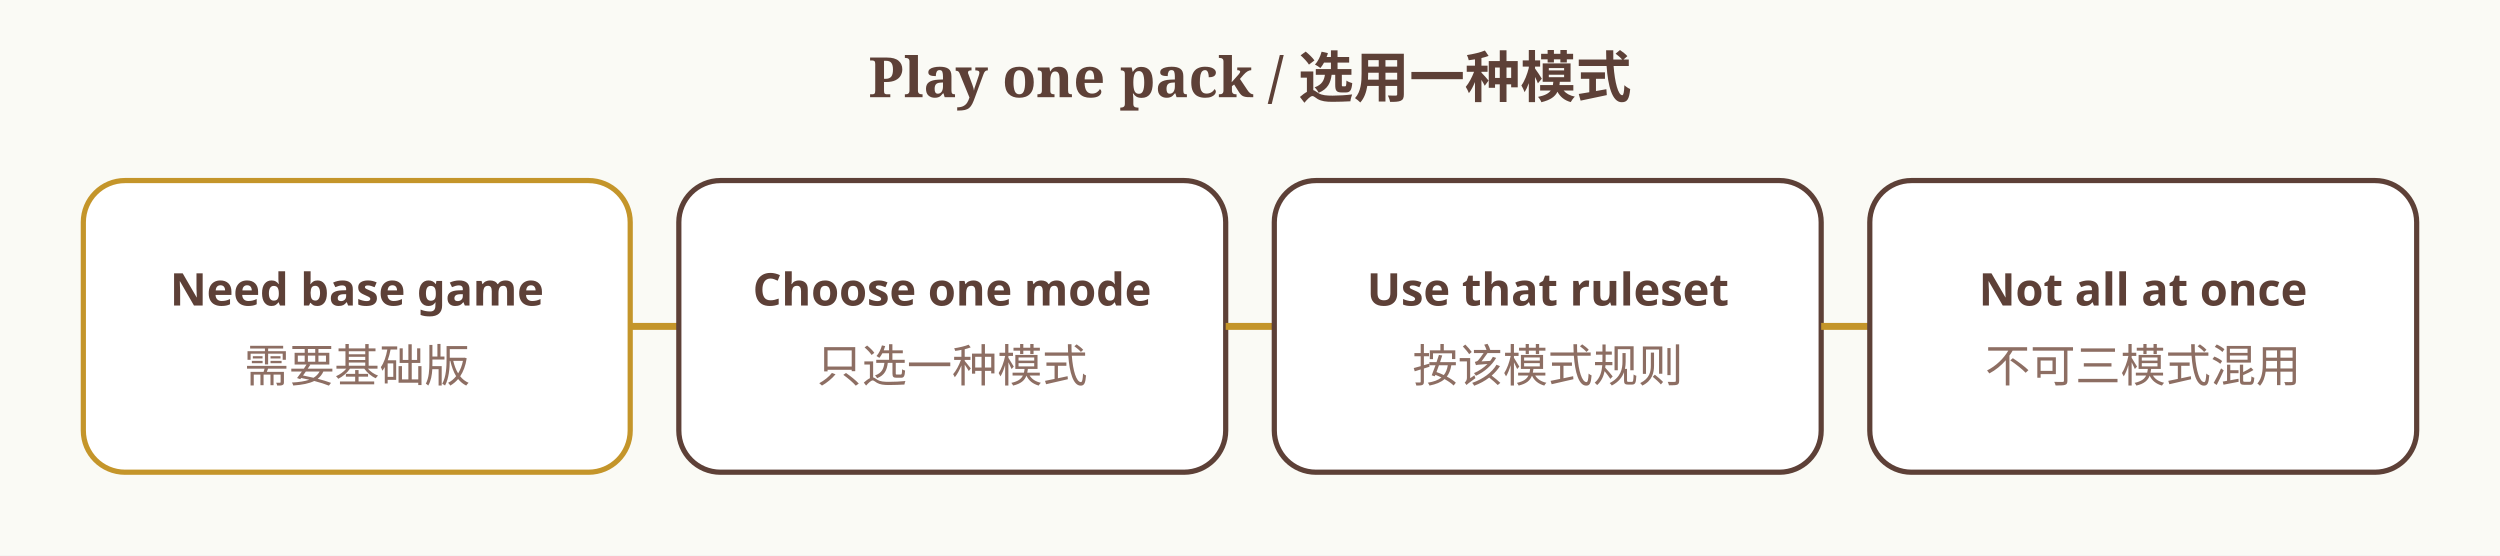
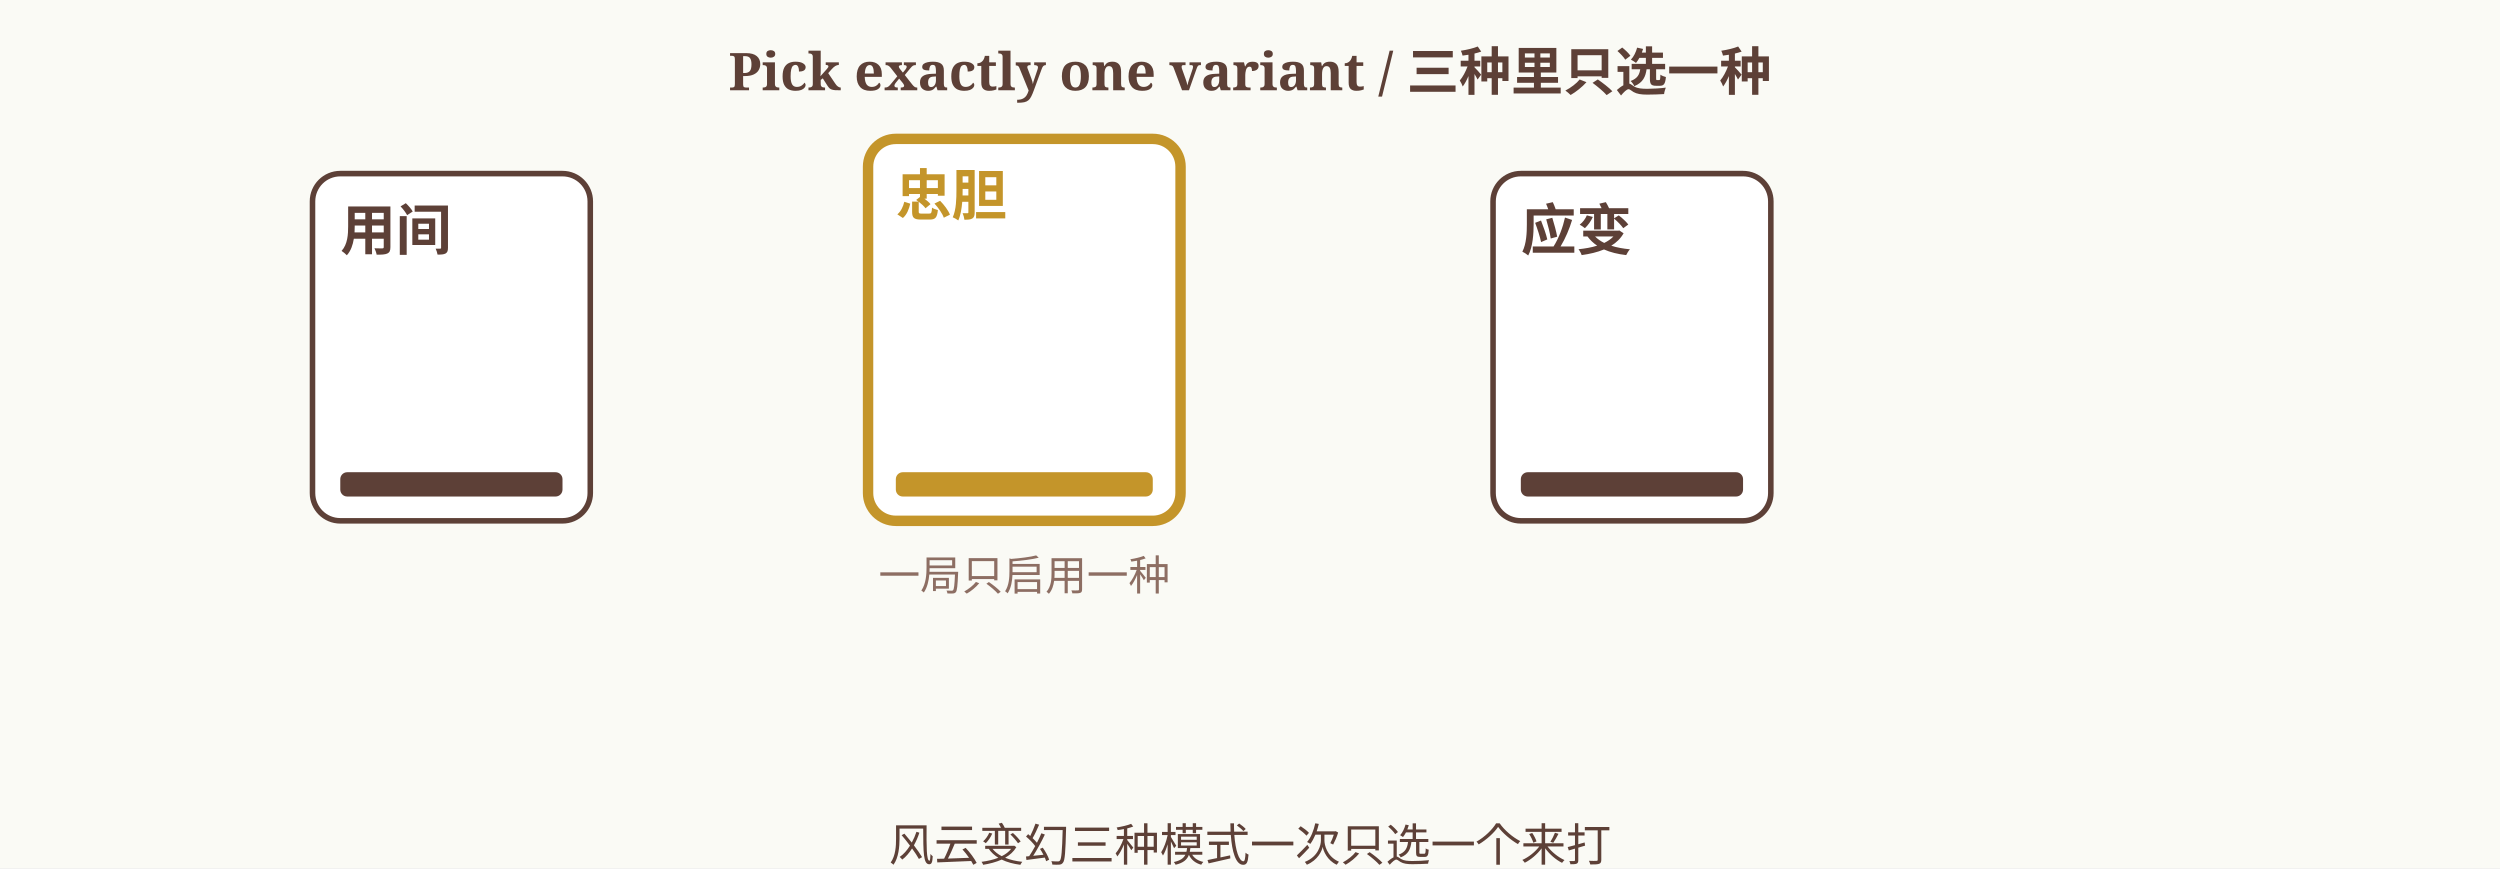
- <svg xmlns="http://www.w3.org/2000/svg" viewBox="0 0 720 160" role="img">
-   <rect width="720" height="160" fill="#FAFAF5" />
-   <text x="360" y="28" text-anchor="middle" font-family="Georgia, serif" font-size="16" fill="#5D4037" font-weight="700">Play one pack / 选用一种模式</text>
-   <g font-family="'PingFang SC', 'Hiragino Sans GB', 'Microsoft YaHei', sans-serif" font-size="13" text-anchor="middle">
-     <rect x="24.0" y="52" width="157.5" height="84" rx="12" fill="#fff" stroke="#C4952A" stroke-width="1.5" />
-     <text x="102.8" y="88" fill="#5D4037" font-weight="700">Need base game</text>
-     <text x="102.8" y="110" fill="#8D6E63">需要基础版</text>
-     <path d="M181.5 94h14" stroke="#C4952A" stroke-width="2" />
-     <rect x="195.5" y="52" width="157.5" height="84" rx="12" fill="#fff" stroke="#5D4037" stroke-width="1.5" />
-     <text x="274.2" y="88" fill="#5D4037" font-weight="700">Choose one mode</text>
-     <text x="274.2" y="110" fill="#8D6E63">只选一种模式</text>
-     <path d="M353.0 94h14" stroke="#C4952A" stroke-width="2" />
-     <rect x="367.0" y="52" width="157.5" height="84" rx="12" fill="#fff" stroke="#5D4037" stroke-width="1.5" />
-     <text x="445.8" y="88" fill="#5D4037" font-weight="700">Use that ruleset</text>
-     <text x="445.8" y="110" fill="#8D6E63">按该模式规则</text>
-     <path d="M524.5 94h14" stroke="#C4952A" stroke-width="2" />
-     <rect x="538.5" y="52" width="157.5" height="84" rx="12" fill="#fff" stroke="#5D4037" stroke-width="1.5" />
-     <text x="617.2" y="88" fill="#5D4037" font-weight="700">Not all at once</text>
-     <text x="617.2" y="110" fill="#8D6E63">不可三模式混用</text>
+ <svg xmlns="http://www.w3.org/2000/svg" viewBox="0 0 720 250" role="img">
+   <rect width="720" height="250" fill="#FAFAF5" />
+   <defs>
+     <marker id="arr" markerWidth="8" markerHeight="8" refX="6" refY="4" orient="auto">
+       <path d="M0 0l8 4-8 4z" fill="#C4952A" />
+     </marker>
+   </defs>
+   <text x="360" y="26" text-anchor="middle" font-family="Georgia, serif" font-size="15" fill="#5D4037" font-weight="700">Pick exactly one variant / 三种里只选一种</text>
+   <g>
+     <rect x="90" y="50" width="80" height="100" rx="8" fill="#fff" stroke="#5D4037" stroke-width="1.6" />
+     <text x="98" y="72" font-family="'PingFang SC', 'Hiragino Sans GB', 'Microsoft YaHei', sans-serif" font-size="16" font-weight="700" fill="#5D4037">用间</text>
+     <rect x="98" y="136" width="64" height="7" rx="2" fill="#5D4037" />
  </g>
+   <g>
+     <rect x="250" y="40" width="90" height="110" rx="8" fill="#fff" stroke="#C4952A" stroke-width="3" />
+     <text x="258" y="62" font-family="'PingFang SC', 'Hiragino Sans GB', 'Microsoft YaHei', sans-serif" font-size="16" font-weight="700" fill="#C4952A">忠胆</text>
+     <rect x="258" y="136" width="74" height="7" rx="2" fill="#C4952A" />
+   </g>
+   <g>
+     <rect x="430" y="50" width="80" height="100" rx="8" fill="#fff" stroke="#5D4037" stroke-width="1.6" />
+     <text x="438" y="72" font-family="'PingFang SC', 'Hiragino Sans GB', 'Microsoft YaHei', sans-serif" font-size="16" font-weight="700" fill="#5D4037">应变</text>
+     <rect x="438" y="136" width="64" height="7" rx="2" fill="#5D4037" />
+   </g>
+   <text x="295" y="170" text-anchor="middle" font-family="'PingFang SC', 'Hiragino Sans GB', 'Microsoft YaHei', sans-serif" font-size="12" fill="#8D6E63">一局只启用一种</text>
+   <text x="360" y="248" text-anchor="middle" font-family="'PingFang SC', 'Hiragino Sans GB', 'Microsoft YaHei', sans-serif" font-size="13" fill="#5D4037">风云变幻三种模式一次只选一个来打</text>
+   <text x="360" y="266" text-anchor="middle" font-family="'PingFang SC', 'Hiragino Sans GB', 'Microsoft YaHei', sans-serif" font-size="12" fill="#8D6E63">Pick one of the three variant modes for the game</text>
</svg>
